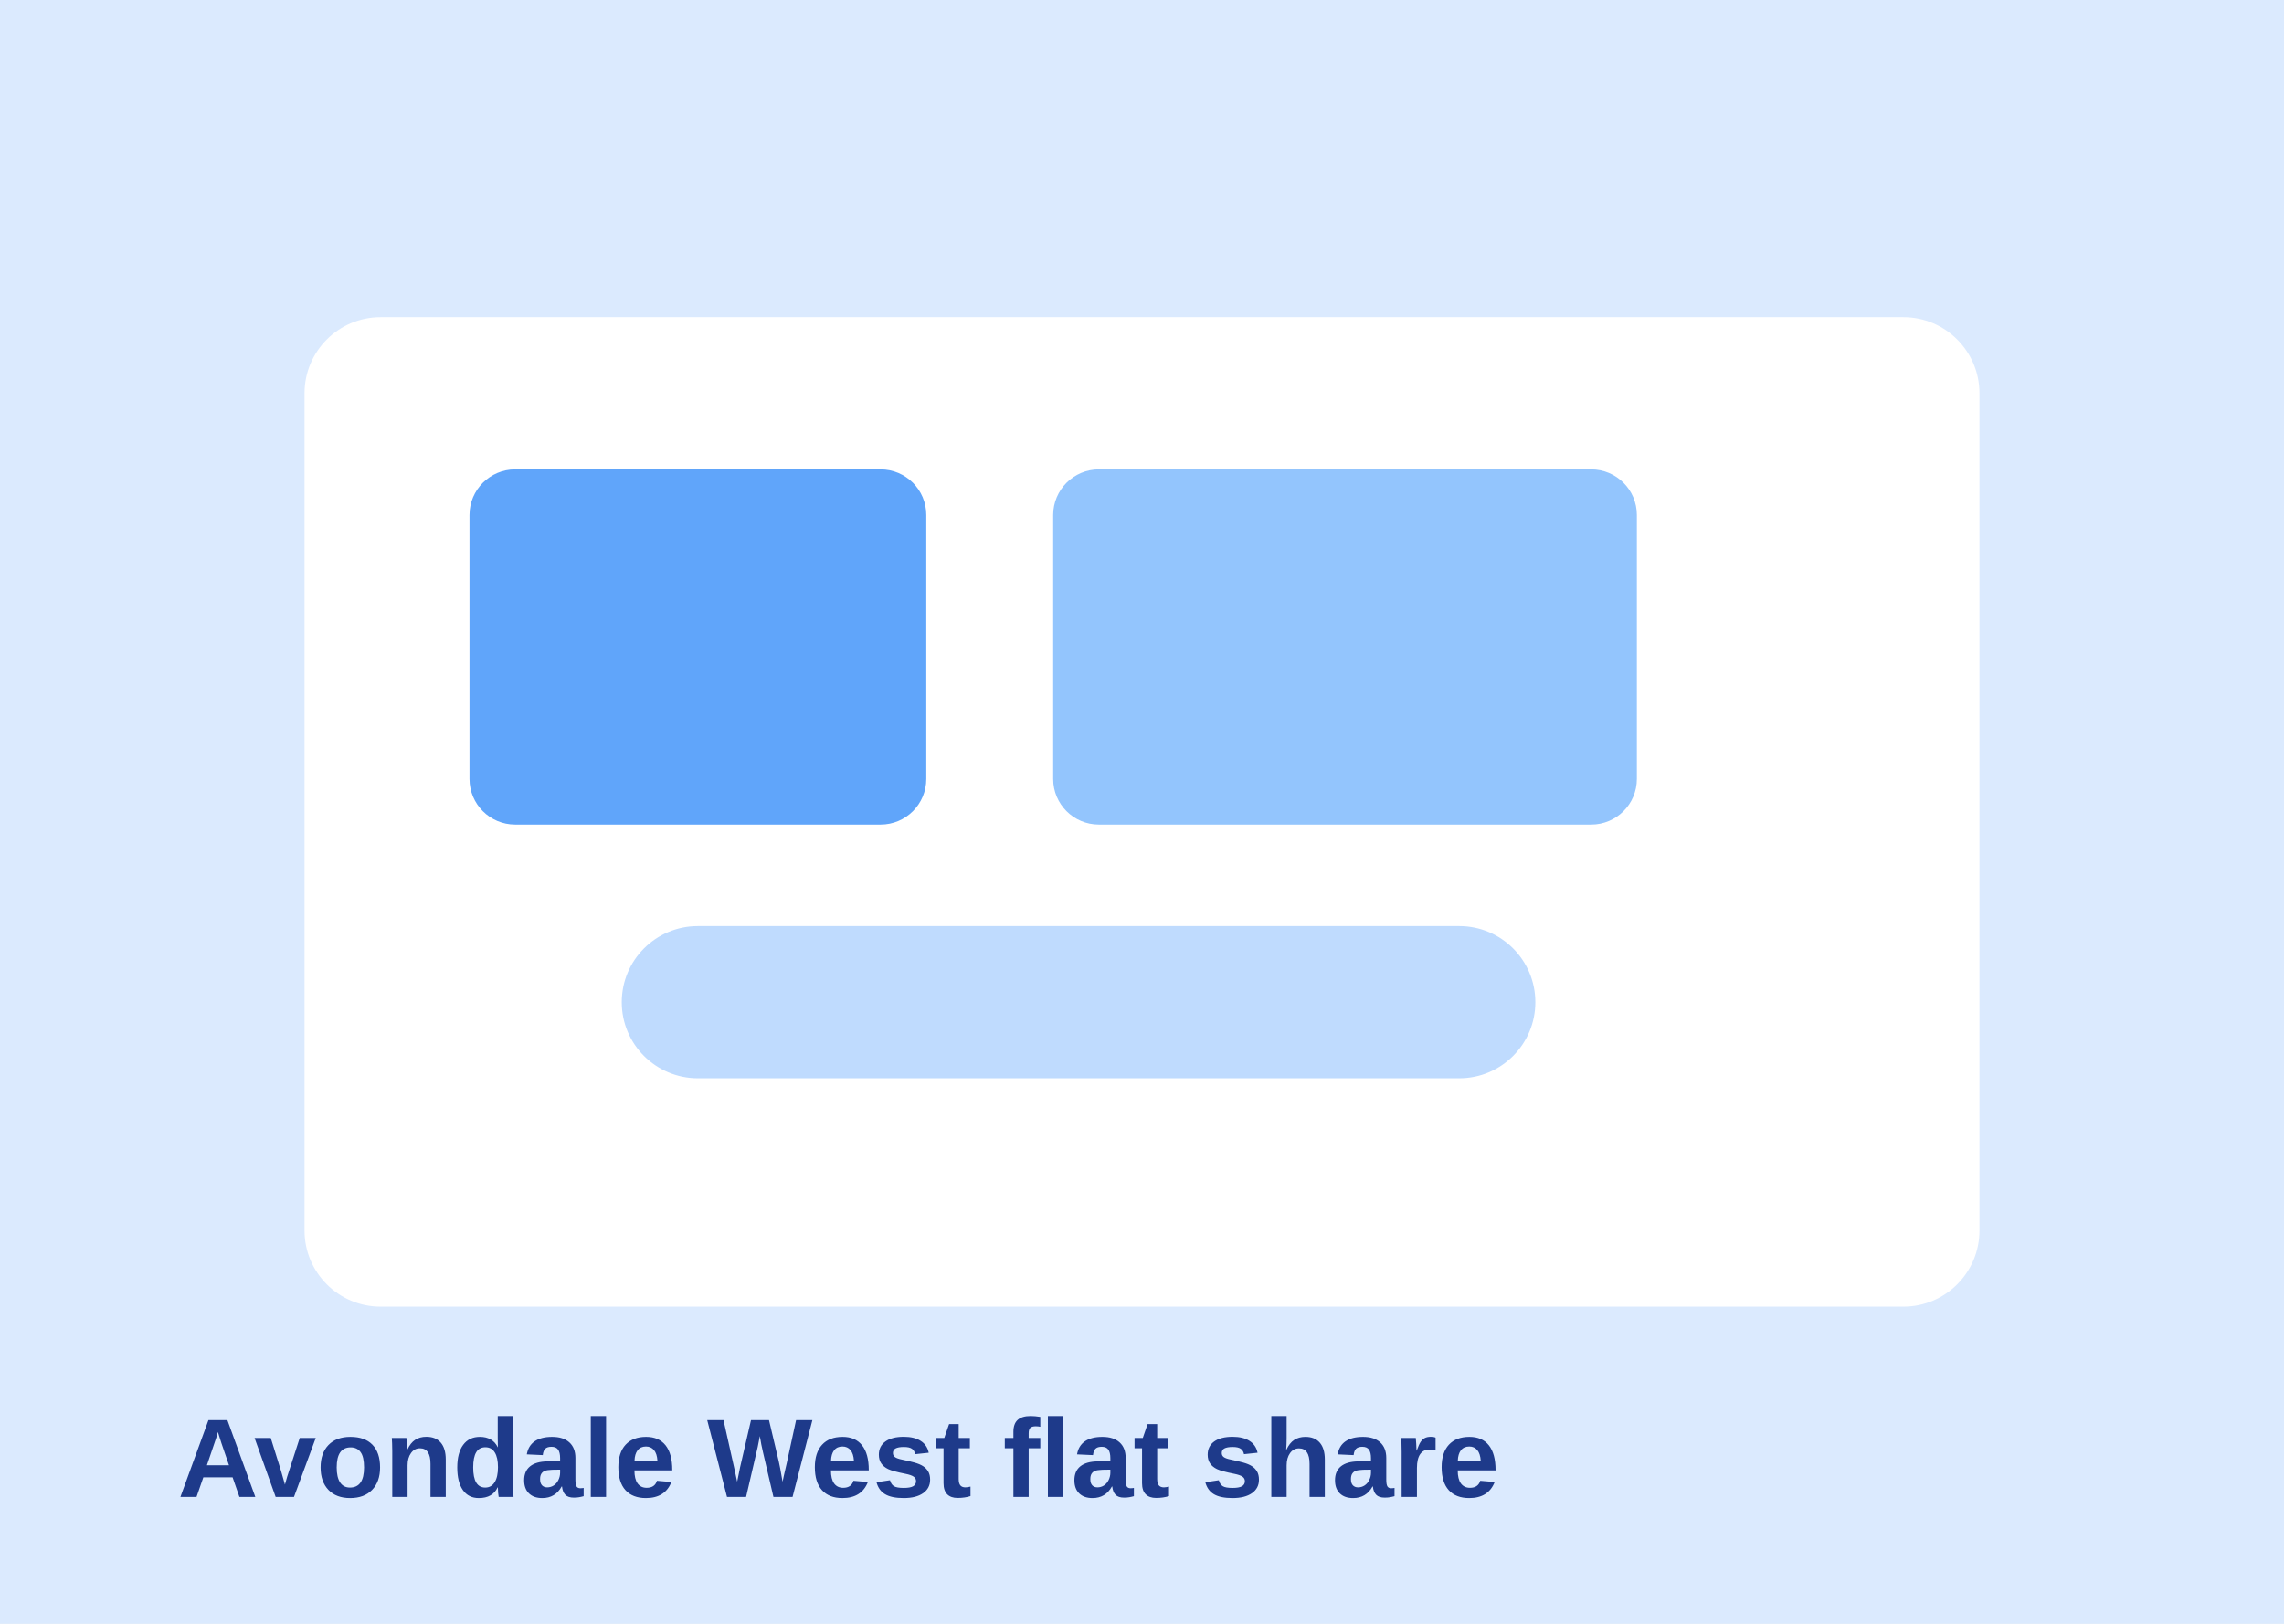
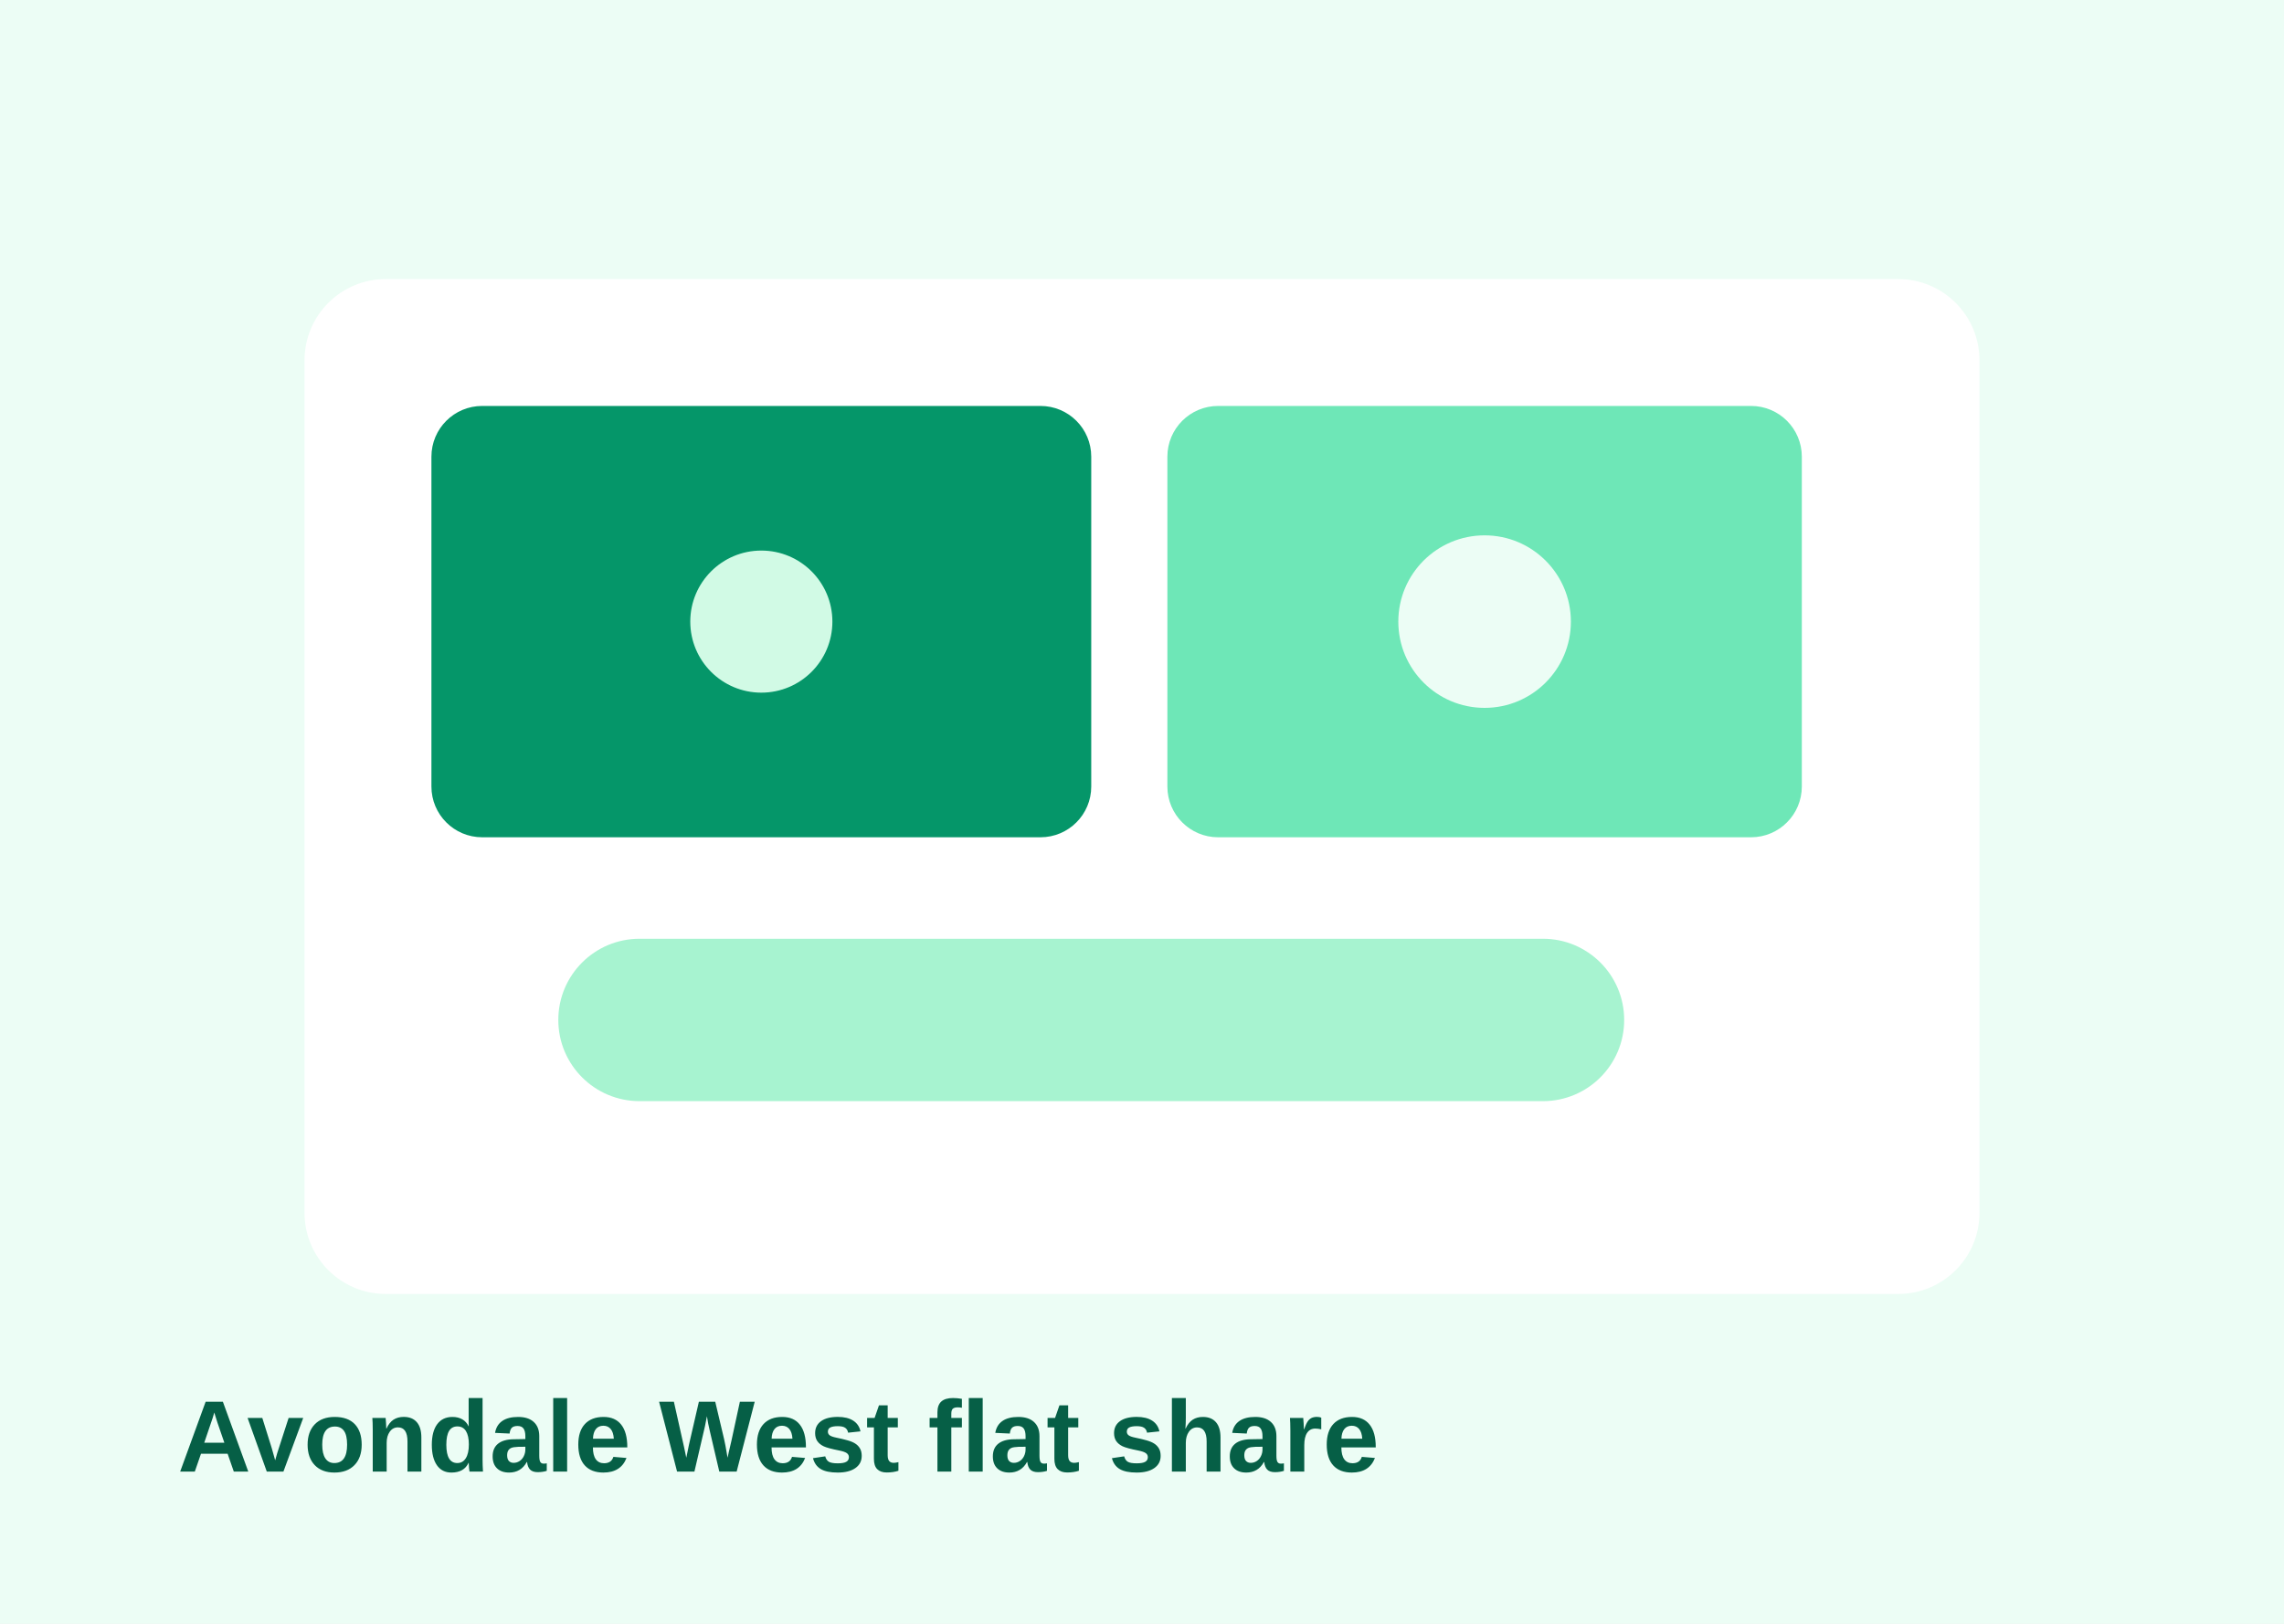
- <svg xmlns="http://www.w3.org/2000/svg" viewBox="0 0 900 640">
-   <rect width="900" height="640" fill="#dbEafe" />
-   <rect x="120" y="125" width="660" height="390" rx="30" fill="#fff" />
-   <rect x="185" y="185" width="180" height="140" rx="18" fill="#60a5fa" />
-   <rect x="415" y="185" width="230" height="140" rx="18" fill="#93c5fd" />
-   <rect x="245" y="365" width="360" height="60" rx="30" fill="#bfdbfe" />
-   <text x="70" y="590" font-family="Arial" font-size="44" font-weight="800" fill="#1e3a8a">Avondale West flat share</text>
+ <svg xmlns="http://www.w3.org/2000/svg" viewBox="0 0 900 640" role="img" aria-label="Avondale West flat share">
+   <rect width="900" height="640" fill="#ecfdf5" />
+   <rect x="120" y="110" width="660" height="400" rx="32" fill="#ffffff" />
+   <rect x="170" y="160" width="260" height="170" rx="20" fill="#059669" />
+   <rect x="460" y="160" width="250" height="170" rx="20" fill="#6ee7b7" />
+   <rect x="220" y="370" width="420" height="64" rx="32" fill="#a7f3d0" />
+   <circle cx="300" cy="245" r="28" fill="#d1fae5" />
+   <circle cx="585" cy="245" r="34" fill="#ecfdf5" />
+   <text x="70" y="580" font-family="Arial, Helvetica, sans-serif" font-size="40" font-weight="800" fill="#065f46">Avondale West flat share</text>
</svg>
